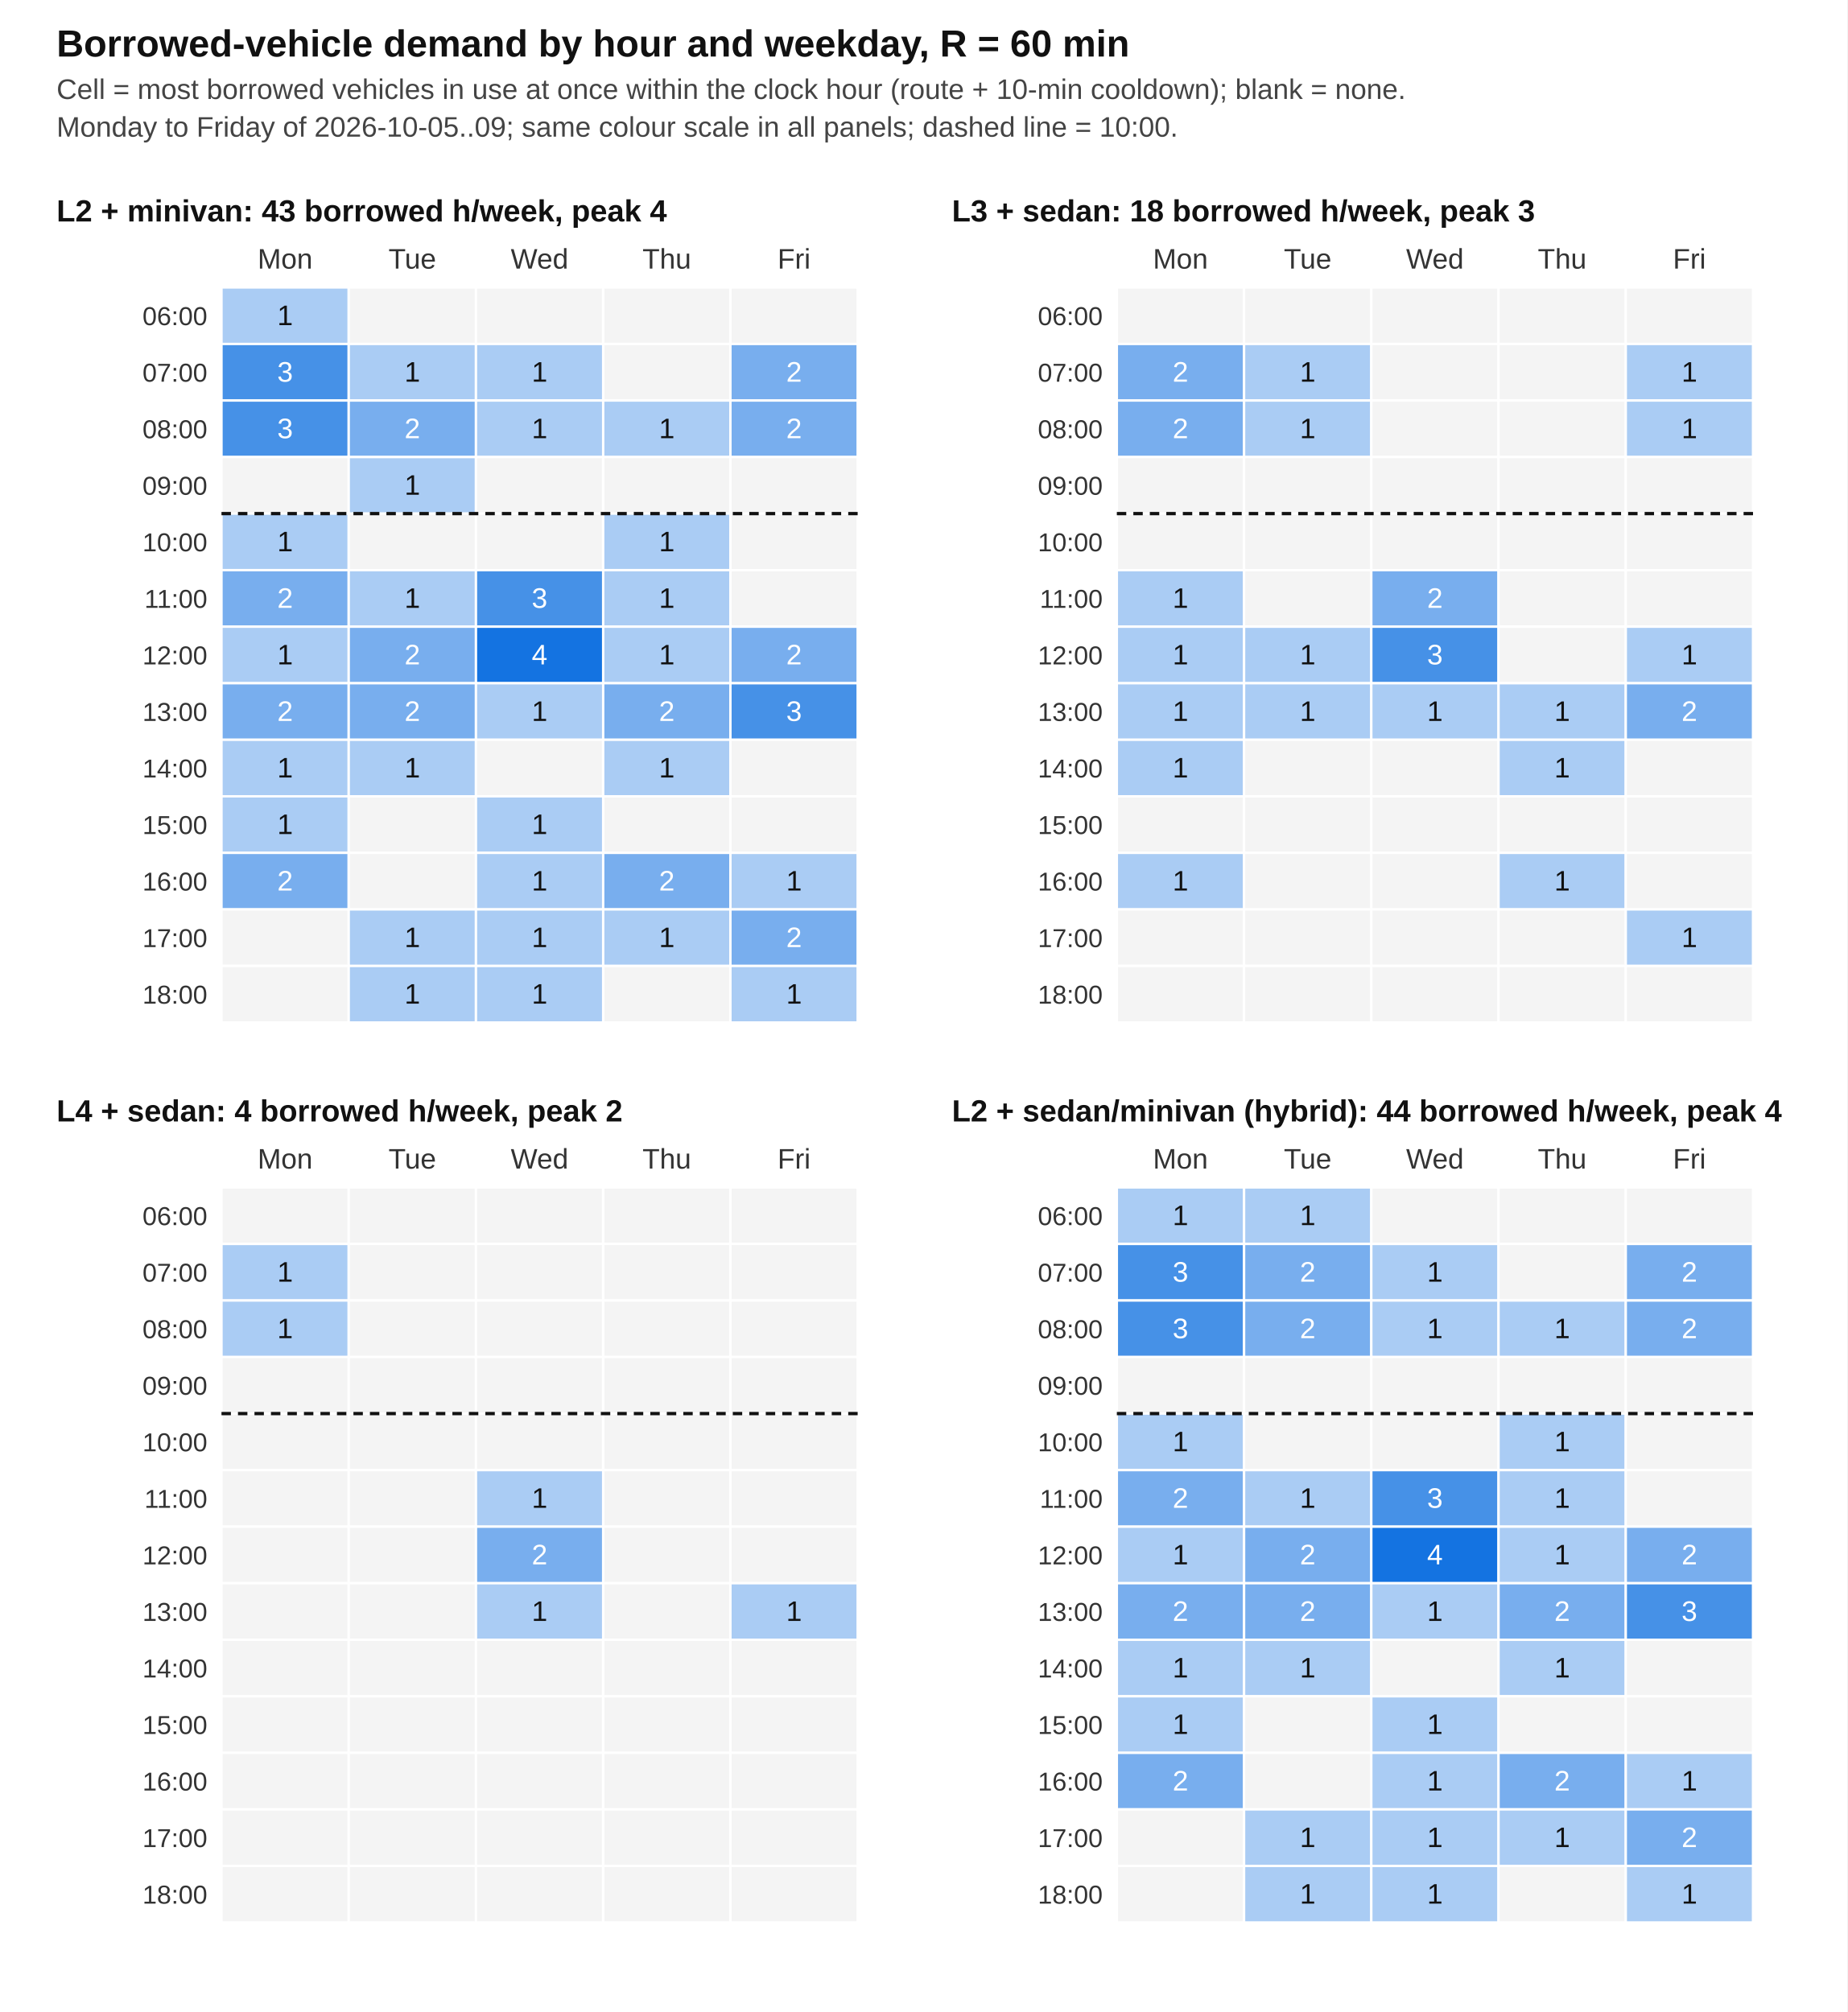
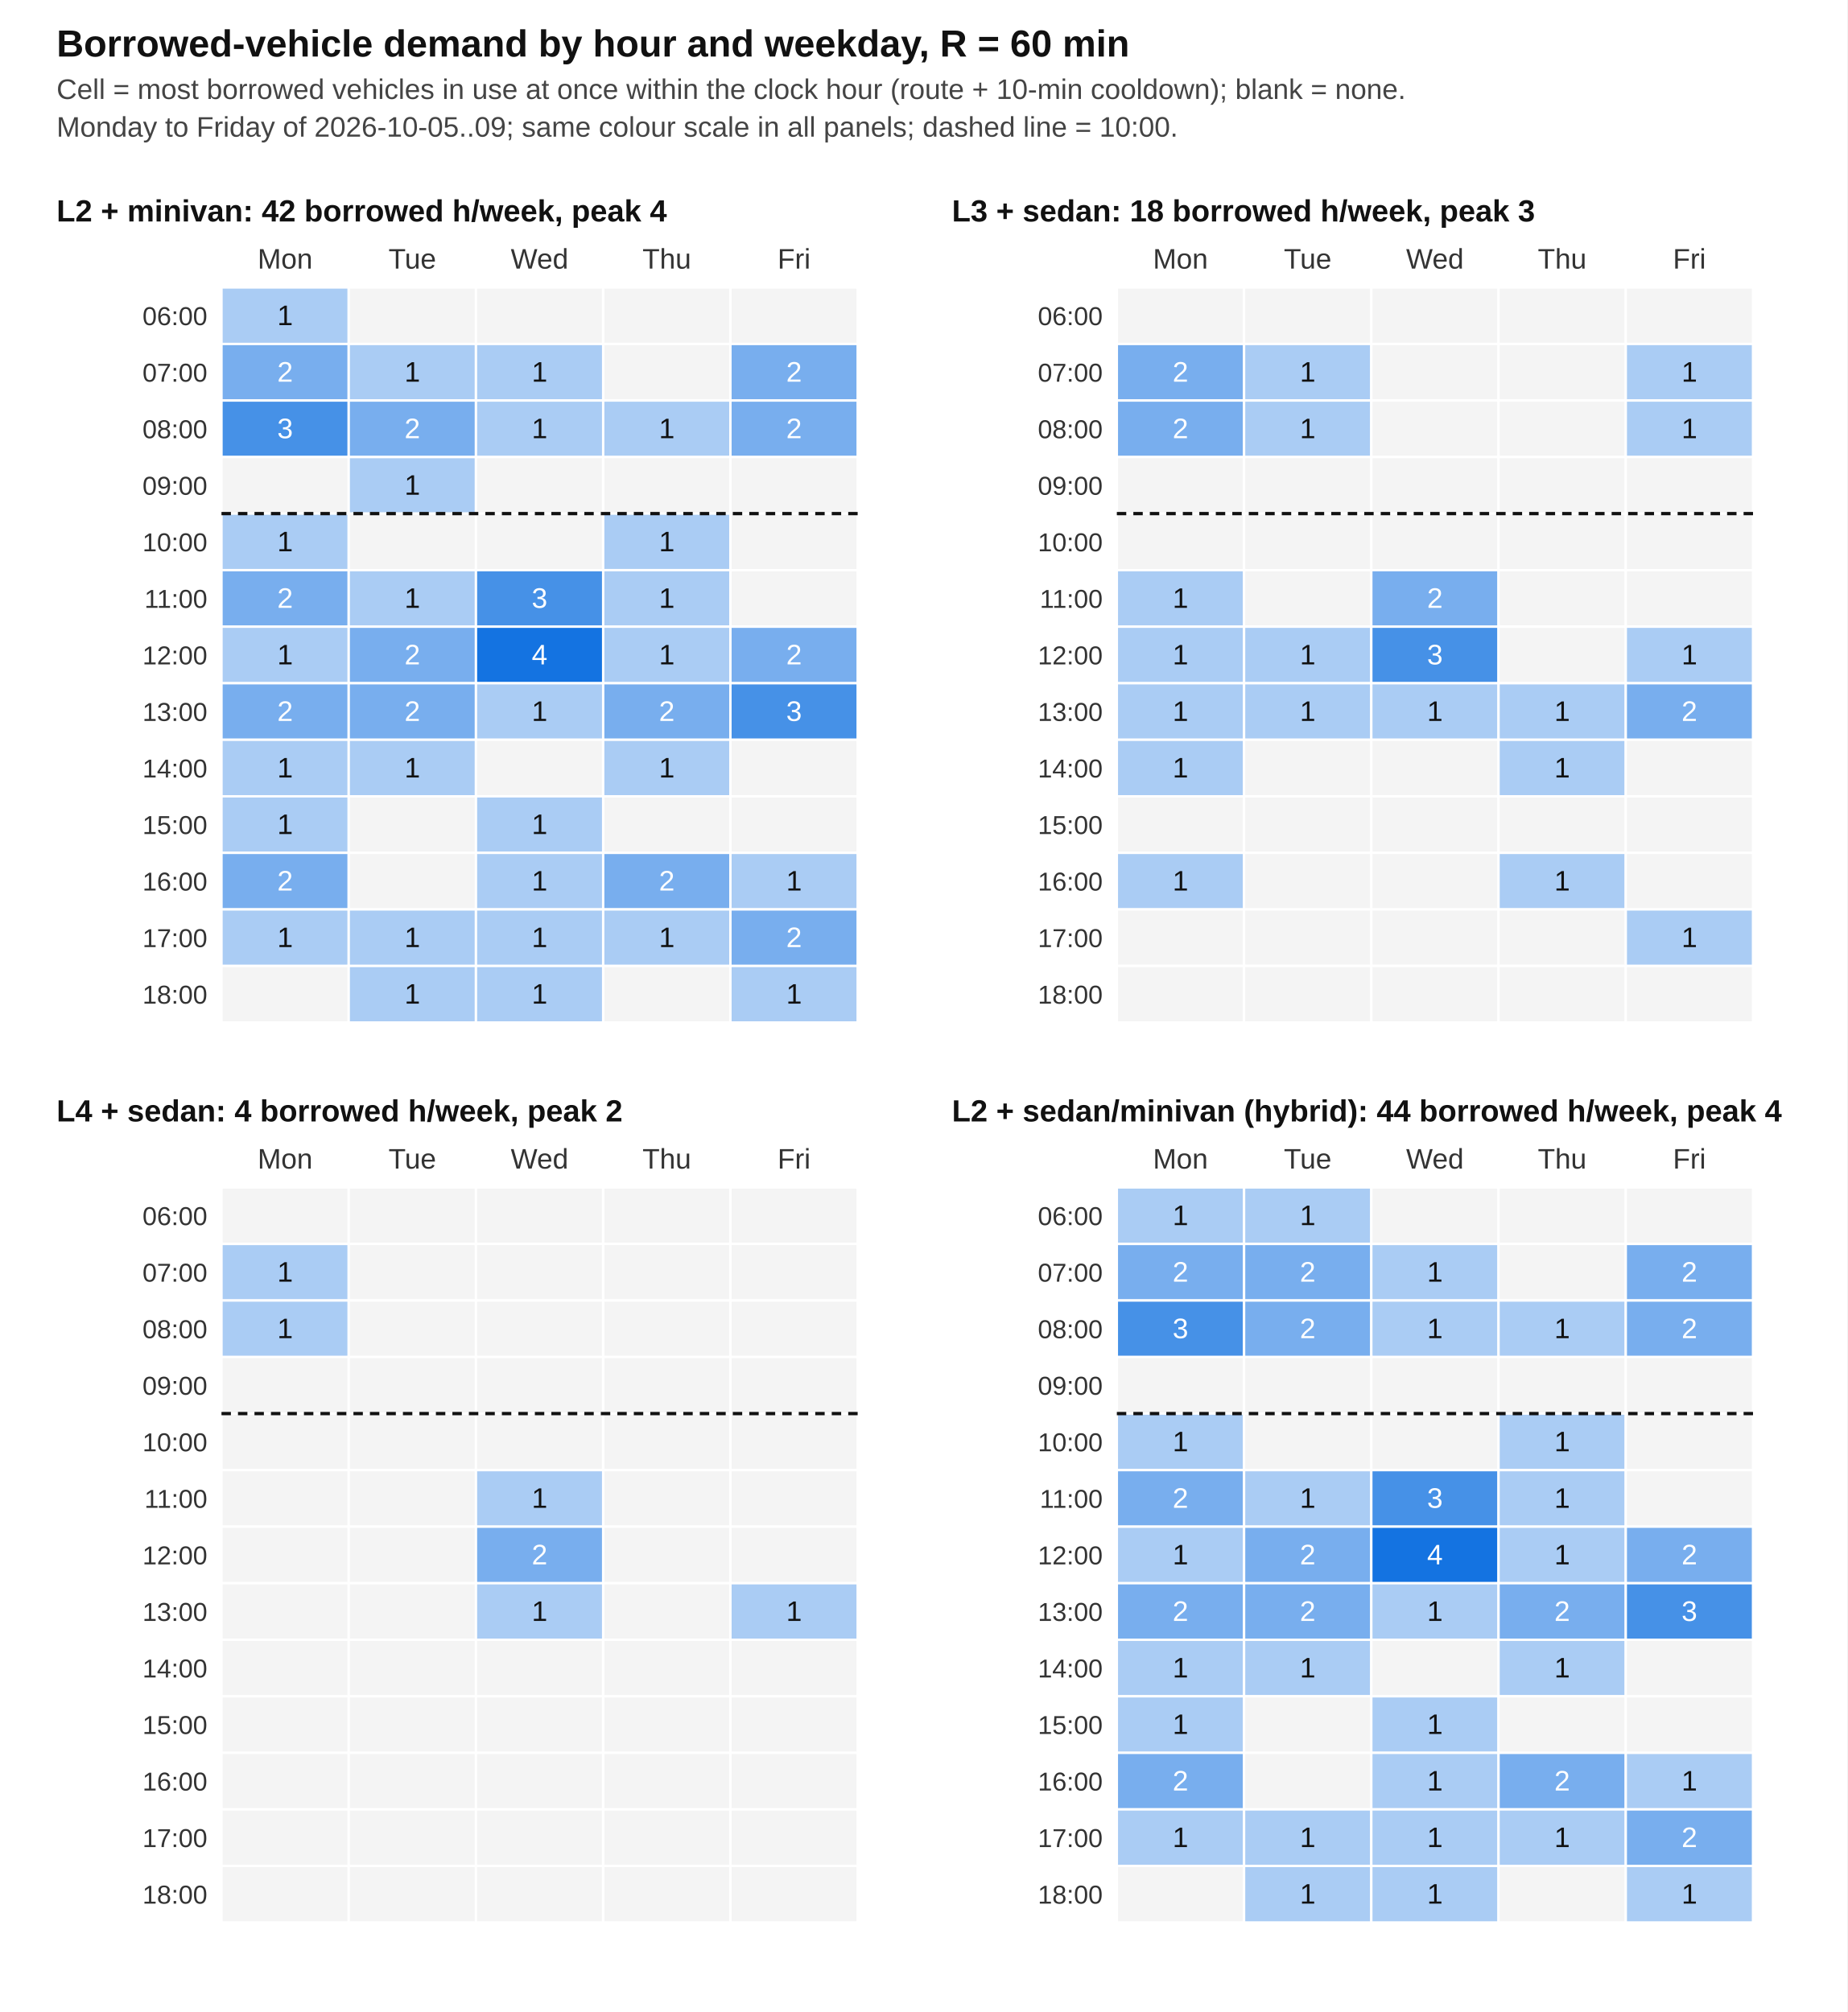
<svg xmlns="http://www.w3.org/2000/svg" viewBox="0 0 784 854" width="784" height="854" font-family="Arial, Helvetica, sans-serif">
  <rect width="100%" height="100%" fill="#ffffff" />
  <text x="24" y="24" font-size="16" font-weight="bold" fill="#111">Borrowed-vehicle demand by hour and weekday, R = 60 min</text>
  <text x="24" y="42" font-size="12" fill="#444">Cell = most borrowed vehicles in use at once within the clock hour (route + 10-min cooldown); blank = none.</text>
  <text x="24" y="58" font-size="12" fill="#444">Monday to Friday of 2026-10-05..09; same colour scale in all panels; dashed line = 10:00.</text>
-   <text x="24" y="94" font-size="13" font-weight="bold" fill="#111">L2 + minivan: 43 borrowed h/week, peak 4</text>
+   <text x="24" y="94" font-size="13" font-weight="bold" fill="#111">L2 + minivan: 42 borrowed h/week, peak 4</text>
  <text x="121" y="114" font-size="12" text-anchor="middle" fill="#333">Mon</text>
  <text x="175" y="114" font-size="12" text-anchor="middle" fill="#333">Tue</text>
  <text x="229" y="114" font-size="12" text-anchor="middle" fill="#333">Wed</text>
  <text x="283" y="114" font-size="12" text-anchor="middle" fill="#333">Thu</text>
  <text x="337" y="114" font-size="12" text-anchor="middle" fill="#333">Fri</text>
  <text x="88" y="138" font-size="11" text-anchor="end" fill="#333">06:00</text>
  <rect x="94" y="122" width="54" height="24" fill="rgb(170,204,244)" stroke="#fff" />
  <text x="121" y="138" font-size="12" text-anchor="middle" fill="#111">1</text>
  <rect x="148" y="122" width="54" height="24" fill="#f4f4f4" stroke="#fff" />
  <rect x="202" y="122" width="54" height="24" fill="#f4f4f4" stroke="#fff" />
  <rect x="256" y="122" width="54" height="24" fill="#f4f4f4" stroke="#fff" />
  <rect x="310" y="122" width="54" height="24" fill="#f4f4f4" stroke="#fff" />
  <text x="88" y="162" font-size="11" text-anchor="end" fill="#333">07:00</text>
-   <rect x="94" y="146" width="54" height="24" fill="rgb(70,145,231)" stroke="#fff" />
-   <text x="121" y="162" font-size="12" text-anchor="middle" fill="#fff">3</text>
+   <rect x="94" y="146" width="54" height="24" fill="rgb(120,174,238)" stroke="#fff" />
+   <text x="121" y="162" font-size="12" text-anchor="middle" fill="#fff">2</text>
  <rect x="148" y="146" width="54" height="24" fill="rgb(170,204,244)" stroke="#fff" />
  <text x="175" y="162" font-size="12" text-anchor="middle" fill="#111">1</text>
  <rect x="202" y="146" width="54" height="24" fill="rgb(170,204,244)" stroke="#fff" />
  <text x="229" y="162" font-size="12" text-anchor="middle" fill="#111">1</text>
  <rect x="256" y="146" width="54" height="24" fill="#f4f4f4" stroke="#fff" />
  <rect x="310" y="146" width="54" height="24" fill="rgb(120,174,238)" stroke="#fff" />
  <text x="337" y="162" font-size="12" text-anchor="middle" fill="#fff">2</text>
  <text x="88" y="186" font-size="11" text-anchor="end" fill="#333">08:00</text>
  <rect x="94" y="170" width="54" height="24" fill="rgb(70,145,231)" stroke="#fff" />
  <text x="121" y="186" font-size="12" text-anchor="middle" fill="#fff">3</text>
  <rect x="148" y="170" width="54" height="24" fill="rgb(120,174,238)" stroke="#fff" />
  <text x="175" y="186" font-size="12" text-anchor="middle" fill="#fff">2</text>
  <rect x="202" y="170" width="54" height="24" fill="rgb(170,204,244)" stroke="#fff" />
  <text x="229" y="186" font-size="12" text-anchor="middle" fill="#111">1</text>
  <rect x="256" y="170" width="54" height="24" fill="rgb(170,204,244)" stroke="#fff" />
  <text x="283" y="186" font-size="12" text-anchor="middle" fill="#111">1</text>
  <rect x="310" y="170" width="54" height="24" fill="rgb(120,174,238)" stroke="#fff" />
  <text x="337" y="186" font-size="12" text-anchor="middle" fill="#fff">2</text>
  <text x="88" y="210" font-size="11" text-anchor="end" fill="#333">09:00</text>
  <rect x="94" y="194" width="54" height="24" fill="#f4f4f4" stroke="#fff" />
  <rect x="148" y="194" width="54" height="24" fill="rgb(170,204,244)" stroke="#fff" />
  <text x="175" y="210" font-size="12" text-anchor="middle" fill="#111">1</text>
  <rect x="202" y="194" width="54" height="24" fill="#f4f4f4" stroke="#fff" />
  <rect x="256" y="194" width="54" height="24" fill="#f4f4f4" stroke="#fff" />
  <rect x="310" y="194" width="54" height="24" fill="#f4f4f4" stroke="#fff" />
  <text x="88" y="234" font-size="11" text-anchor="end" fill="#333">10:00</text>
  <rect x="94" y="218" width="54" height="24" fill="rgb(170,204,244)" stroke="#fff" />
  <text x="121" y="234" font-size="12" text-anchor="middle" fill="#111">1</text>
  <rect x="148" y="218" width="54" height="24" fill="#f4f4f4" stroke="#fff" />
  <rect x="202" y="218" width="54" height="24" fill="#f4f4f4" stroke="#fff" />
  <rect x="256" y="218" width="54" height="24" fill="rgb(170,204,244)" stroke="#fff" />
  <text x="283" y="234" font-size="12" text-anchor="middle" fill="#111">1</text>
  <rect x="310" y="218" width="54" height="24" fill="#f4f4f4" stroke="#fff" />
  <text x="88" y="258" font-size="11" text-anchor="end" fill="#333">11:00</text>
  <rect x="94" y="242" width="54" height="24" fill="rgb(120,174,238)" stroke="#fff" />
  <text x="121" y="258" font-size="12" text-anchor="middle" fill="#fff">2</text>
  <rect x="148" y="242" width="54" height="24" fill="rgb(170,204,244)" stroke="#fff" />
  <text x="175" y="258" font-size="12" text-anchor="middle" fill="#111">1</text>
  <rect x="202" y="242" width="54" height="24" fill="rgb(70,145,231)" stroke="#fff" />
  <text x="229" y="258" font-size="12" text-anchor="middle" fill="#fff">3</text>
  <rect x="256" y="242" width="54" height="24" fill="rgb(170,204,244)" stroke="#fff" />
  <text x="283" y="258" font-size="12" text-anchor="middle" fill="#111">1</text>
  <rect x="310" y="242" width="54" height="24" fill="#f4f4f4" stroke="#fff" />
  <text x="88" y="282" font-size="11" text-anchor="end" fill="#333">12:00</text>
  <rect x="94" y="266" width="54" height="24" fill="rgb(170,204,244)" stroke="#fff" />
  <text x="121" y="282" font-size="12" text-anchor="middle" fill="#111">1</text>
  <rect x="148" y="266" width="54" height="24" fill="rgb(120,174,238)" stroke="#fff" />
  <text x="175" y="282" font-size="12" text-anchor="middle" fill="#fff">2</text>
  <rect x="202" y="266" width="54" height="24" fill="rgb(20,115,225)" stroke="#fff" />
  <text x="229" y="282" font-size="12" text-anchor="middle" fill="#fff">4</text>
  <rect x="256" y="266" width="54" height="24" fill="rgb(170,204,244)" stroke="#fff" />
  <text x="283" y="282" font-size="12" text-anchor="middle" fill="#111">1</text>
  <rect x="310" y="266" width="54" height="24" fill="rgb(120,174,238)" stroke="#fff" />
  <text x="337" y="282" font-size="12" text-anchor="middle" fill="#fff">2</text>
  <text x="88" y="306" font-size="11" text-anchor="end" fill="#333">13:00</text>
  <rect x="94" y="290" width="54" height="24" fill="rgb(120,174,238)" stroke="#fff" />
  <text x="121" y="306" font-size="12" text-anchor="middle" fill="#fff">2</text>
  <rect x="148" y="290" width="54" height="24" fill="rgb(120,174,238)" stroke="#fff" />
  <text x="175" y="306" font-size="12" text-anchor="middle" fill="#fff">2</text>
  <rect x="202" y="290" width="54" height="24" fill="rgb(170,204,244)" stroke="#fff" />
  <text x="229" y="306" font-size="12" text-anchor="middle" fill="#111">1</text>
  <rect x="256" y="290" width="54" height="24" fill="rgb(120,174,238)" stroke="#fff" />
  <text x="283" y="306" font-size="12" text-anchor="middle" fill="#fff">2</text>
  <rect x="310" y="290" width="54" height="24" fill="rgb(70,145,231)" stroke="#fff" />
  <text x="337" y="306" font-size="12" text-anchor="middle" fill="#fff">3</text>
  <text x="88" y="330" font-size="11" text-anchor="end" fill="#333">14:00</text>
  <rect x="94" y="314" width="54" height="24" fill="rgb(170,204,244)" stroke="#fff" />
  <text x="121" y="330" font-size="12" text-anchor="middle" fill="#111">1</text>
  <rect x="148" y="314" width="54" height="24" fill="rgb(170,204,244)" stroke="#fff" />
  <text x="175" y="330" font-size="12" text-anchor="middle" fill="#111">1</text>
  <rect x="202" y="314" width="54" height="24" fill="#f4f4f4" stroke="#fff" />
  <rect x="256" y="314" width="54" height="24" fill="rgb(170,204,244)" stroke="#fff" />
  <text x="283" y="330" font-size="12" text-anchor="middle" fill="#111">1</text>
  <rect x="310" y="314" width="54" height="24" fill="#f4f4f4" stroke="#fff" />
  <text x="88" y="354" font-size="11" text-anchor="end" fill="#333">15:00</text>
  <rect x="94" y="338" width="54" height="24" fill="rgb(170,204,244)" stroke="#fff" />
  <text x="121" y="354" font-size="12" text-anchor="middle" fill="#111">1</text>
  <rect x="148" y="338" width="54" height="24" fill="#f4f4f4" stroke="#fff" />
  <rect x="202" y="338" width="54" height="24" fill="rgb(170,204,244)" stroke="#fff" />
  <text x="229" y="354" font-size="12" text-anchor="middle" fill="#111">1</text>
  <rect x="256" y="338" width="54" height="24" fill="#f4f4f4" stroke="#fff" />
  <rect x="310" y="338" width="54" height="24" fill="#f4f4f4" stroke="#fff" />
  <text x="88" y="378" font-size="11" text-anchor="end" fill="#333">16:00</text>
  <rect x="94" y="362" width="54" height="24" fill="rgb(120,174,238)" stroke="#fff" />
  <text x="121" y="378" font-size="12" text-anchor="middle" fill="#fff">2</text>
  <rect x="148" y="362" width="54" height="24" fill="#f4f4f4" stroke="#fff" />
  <rect x="202" y="362" width="54" height="24" fill="rgb(170,204,244)" stroke="#fff" />
  <text x="229" y="378" font-size="12" text-anchor="middle" fill="#111">1</text>
  <rect x="256" y="362" width="54" height="24" fill="rgb(120,174,238)" stroke="#fff" />
  <text x="283" y="378" font-size="12" text-anchor="middle" fill="#fff">2</text>
  <rect x="310" y="362" width="54" height="24" fill="rgb(170,204,244)" stroke="#fff" />
  <text x="337" y="378" font-size="12" text-anchor="middle" fill="#111">1</text>
  <text x="88" y="402" font-size="11" text-anchor="end" fill="#333">17:00</text>
-   <rect x="94" y="386" width="54" height="24" fill="#f4f4f4" stroke="#fff" />
+   <rect x="94" y="386" width="54" height="24" fill="rgb(170,204,244)" stroke="#fff" />
+   <text x="121" y="402" font-size="12" text-anchor="middle" fill="#111">1</text>
  <rect x="148" y="386" width="54" height="24" fill="rgb(170,204,244)" stroke="#fff" />
  <text x="175" y="402" font-size="12" text-anchor="middle" fill="#111">1</text>
  <rect x="202" y="386" width="54" height="24" fill="rgb(170,204,244)" stroke="#fff" />
  <text x="229" y="402" font-size="12" text-anchor="middle" fill="#111">1</text>
  <rect x="256" y="386" width="54" height="24" fill="rgb(170,204,244)" stroke="#fff" />
  <text x="283" y="402" font-size="12" text-anchor="middle" fill="#111">1</text>
  <rect x="310" y="386" width="54" height="24" fill="rgb(120,174,238)" stroke="#fff" />
  <text x="337" y="402" font-size="12" text-anchor="middle" fill="#fff">2</text>
  <text x="88" y="426" font-size="11" text-anchor="end" fill="#333">18:00</text>
  <rect x="94" y="410" width="54" height="24" fill="#f4f4f4" stroke="#fff" />
  <rect x="148" y="410" width="54" height="24" fill="rgb(170,204,244)" stroke="#fff" />
  <text x="175" y="426" font-size="12" text-anchor="middle" fill="#111">1</text>
  <rect x="202" y="410" width="54" height="24" fill="rgb(170,204,244)" stroke="#fff" />
  <text x="229" y="426" font-size="12" text-anchor="middle" fill="#111">1</text>
  <rect x="256" y="410" width="54" height="24" fill="#f4f4f4" stroke="#fff" />
  <rect x="310" y="410" width="54" height="24" fill="rgb(170,204,244)" stroke="#fff" />
  <text x="337" y="426" font-size="12" text-anchor="middle" fill="#111">1</text>
  <line x1="94" y1="218" x2="364" y2="218" stroke="#111" stroke-dasharray="4 3" stroke-width="1.4" />
  <text x="404" y="94" font-size="13" font-weight="bold" fill="#111">L3 + sedan: 18 borrowed h/week, peak 3</text>
  <text x="501" y="114" font-size="12" text-anchor="middle" fill="#333">Mon</text>
  <text x="555" y="114" font-size="12" text-anchor="middle" fill="#333">Tue</text>
  <text x="609" y="114" font-size="12" text-anchor="middle" fill="#333">Wed</text>
  <text x="663" y="114" font-size="12" text-anchor="middle" fill="#333">Thu</text>
  <text x="717" y="114" font-size="12" text-anchor="middle" fill="#333">Fri</text>
  <text x="468" y="138" font-size="11" text-anchor="end" fill="#333">06:00</text>
  <rect x="474" y="122" width="54" height="24" fill="#f4f4f4" stroke="#fff" />
  <rect x="528" y="122" width="54" height="24" fill="#f4f4f4" stroke="#fff" />
  <rect x="582" y="122" width="54" height="24" fill="#f4f4f4" stroke="#fff" />
  <rect x="636" y="122" width="54" height="24" fill="#f4f4f4" stroke="#fff" />
  <rect x="690" y="122" width="54" height="24" fill="#f4f4f4" stroke="#fff" />
  <text x="468" y="162" font-size="11" text-anchor="end" fill="#333">07:00</text>
  <rect x="474" y="146" width="54" height="24" fill="rgb(120,174,238)" stroke="#fff" />
  <text x="501" y="162" font-size="12" text-anchor="middle" fill="#fff">2</text>
  <rect x="528" y="146" width="54" height="24" fill="rgb(170,204,244)" stroke="#fff" />
  <text x="555" y="162" font-size="12" text-anchor="middle" fill="#111">1</text>
  <rect x="582" y="146" width="54" height="24" fill="#f4f4f4" stroke="#fff" />
  <rect x="636" y="146" width="54" height="24" fill="#f4f4f4" stroke="#fff" />
  <rect x="690" y="146" width="54" height="24" fill="rgb(170,204,244)" stroke="#fff" />
  <text x="717" y="162" font-size="12" text-anchor="middle" fill="#111">1</text>
  <text x="468" y="186" font-size="11" text-anchor="end" fill="#333">08:00</text>
  <rect x="474" y="170" width="54" height="24" fill="rgb(120,174,238)" stroke="#fff" />
  <text x="501" y="186" font-size="12" text-anchor="middle" fill="#fff">2</text>
  <rect x="528" y="170" width="54" height="24" fill="rgb(170,204,244)" stroke="#fff" />
  <text x="555" y="186" font-size="12" text-anchor="middle" fill="#111">1</text>
  <rect x="582" y="170" width="54" height="24" fill="#f4f4f4" stroke="#fff" />
  <rect x="636" y="170" width="54" height="24" fill="#f4f4f4" stroke="#fff" />
  <rect x="690" y="170" width="54" height="24" fill="rgb(170,204,244)" stroke="#fff" />
  <text x="717" y="186" font-size="12" text-anchor="middle" fill="#111">1</text>
  <text x="468" y="210" font-size="11" text-anchor="end" fill="#333">09:00</text>
  <rect x="474" y="194" width="54" height="24" fill="#f4f4f4" stroke="#fff" />
  <rect x="528" y="194" width="54" height="24" fill="#f4f4f4" stroke="#fff" />
  <rect x="582" y="194" width="54" height="24" fill="#f4f4f4" stroke="#fff" />
  <rect x="636" y="194" width="54" height="24" fill="#f4f4f4" stroke="#fff" />
  <rect x="690" y="194" width="54" height="24" fill="#f4f4f4" stroke="#fff" />
  <text x="468" y="234" font-size="11" text-anchor="end" fill="#333">10:00</text>
  <rect x="474" y="218" width="54" height="24" fill="#f4f4f4" stroke="#fff" />
  <rect x="528" y="218" width="54" height="24" fill="#f4f4f4" stroke="#fff" />
  <rect x="582" y="218" width="54" height="24" fill="#f4f4f4" stroke="#fff" />
  <rect x="636" y="218" width="54" height="24" fill="#f4f4f4" stroke="#fff" />
  <rect x="690" y="218" width="54" height="24" fill="#f4f4f4" stroke="#fff" />
  <text x="468" y="258" font-size="11" text-anchor="end" fill="#333">11:00</text>
  <rect x="474" y="242" width="54" height="24" fill="rgb(170,204,244)" stroke="#fff" />
  <text x="501" y="258" font-size="12" text-anchor="middle" fill="#111">1</text>
  <rect x="528" y="242" width="54" height="24" fill="#f4f4f4" stroke="#fff" />
  <rect x="582" y="242" width="54" height="24" fill="rgb(120,174,238)" stroke="#fff" />
  <text x="609" y="258" font-size="12" text-anchor="middle" fill="#fff">2</text>
  <rect x="636" y="242" width="54" height="24" fill="#f4f4f4" stroke="#fff" />
  <rect x="690" y="242" width="54" height="24" fill="#f4f4f4" stroke="#fff" />
  <text x="468" y="282" font-size="11" text-anchor="end" fill="#333">12:00</text>
  <rect x="474" y="266" width="54" height="24" fill="rgb(170,204,244)" stroke="#fff" />
  <text x="501" y="282" font-size="12" text-anchor="middle" fill="#111">1</text>
  <rect x="528" y="266" width="54" height="24" fill="rgb(170,204,244)" stroke="#fff" />
  <text x="555" y="282" font-size="12" text-anchor="middle" fill="#111">1</text>
  <rect x="582" y="266" width="54" height="24" fill="rgb(70,145,231)" stroke="#fff" />
  <text x="609" y="282" font-size="12" text-anchor="middle" fill="#fff">3</text>
  <rect x="636" y="266" width="54" height="24" fill="#f4f4f4" stroke="#fff" />
  <rect x="690" y="266" width="54" height="24" fill="rgb(170,204,244)" stroke="#fff" />
  <text x="717" y="282" font-size="12" text-anchor="middle" fill="#111">1</text>
  <text x="468" y="306" font-size="11" text-anchor="end" fill="#333">13:00</text>
  <rect x="474" y="290" width="54" height="24" fill="rgb(170,204,244)" stroke="#fff" />
  <text x="501" y="306" font-size="12" text-anchor="middle" fill="#111">1</text>
  <rect x="528" y="290" width="54" height="24" fill="rgb(170,204,244)" stroke="#fff" />
  <text x="555" y="306" font-size="12" text-anchor="middle" fill="#111">1</text>
  <rect x="582" y="290" width="54" height="24" fill="rgb(170,204,244)" stroke="#fff" />
  <text x="609" y="306" font-size="12" text-anchor="middle" fill="#111">1</text>
  <rect x="636" y="290" width="54" height="24" fill="rgb(170,204,244)" stroke="#fff" />
  <text x="663" y="306" font-size="12" text-anchor="middle" fill="#111">1</text>
  <rect x="690" y="290" width="54" height="24" fill="rgb(120,174,238)" stroke="#fff" />
  <text x="717" y="306" font-size="12" text-anchor="middle" fill="#fff">2</text>
  <text x="468" y="330" font-size="11" text-anchor="end" fill="#333">14:00</text>
  <rect x="474" y="314" width="54" height="24" fill="rgb(170,204,244)" stroke="#fff" />
  <text x="501" y="330" font-size="12" text-anchor="middle" fill="#111">1</text>
  <rect x="528" y="314" width="54" height="24" fill="#f4f4f4" stroke="#fff" />
  <rect x="582" y="314" width="54" height="24" fill="#f4f4f4" stroke="#fff" />
  <rect x="636" y="314" width="54" height="24" fill="rgb(170,204,244)" stroke="#fff" />
  <text x="663" y="330" font-size="12" text-anchor="middle" fill="#111">1</text>
  <rect x="690" y="314" width="54" height="24" fill="#f4f4f4" stroke="#fff" />
  <text x="468" y="354" font-size="11" text-anchor="end" fill="#333">15:00</text>
  <rect x="474" y="338" width="54" height="24" fill="#f4f4f4" stroke="#fff" />
  <rect x="528" y="338" width="54" height="24" fill="#f4f4f4" stroke="#fff" />
  <rect x="582" y="338" width="54" height="24" fill="#f4f4f4" stroke="#fff" />
  <rect x="636" y="338" width="54" height="24" fill="#f4f4f4" stroke="#fff" />
  <rect x="690" y="338" width="54" height="24" fill="#f4f4f4" stroke="#fff" />
  <text x="468" y="378" font-size="11" text-anchor="end" fill="#333">16:00</text>
  <rect x="474" y="362" width="54" height="24" fill="rgb(170,204,244)" stroke="#fff" />
  <text x="501" y="378" font-size="12" text-anchor="middle" fill="#111">1</text>
  <rect x="528" y="362" width="54" height="24" fill="#f4f4f4" stroke="#fff" />
  <rect x="582" y="362" width="54" height="24" fill="#f4f4f4" stroke="#fff" />
  <rect x="636" y="362" width="54" height="24" fill="rgb(170,204,244)" stroke="#fff" />
  <text x="663" y="378" font-size="12" text-anchor="middle" fill="#111">1</text>
  <rect x="690" y="362" width="54" height="24" fill="#f4f4f4" stroke="#fff" />
  <text x="468" y="402" font-size="11" text-anchor="end" fill="#333">17:00</text>
  <rect x="474" y="386" width="54" height="24" fill="#f4f4f4" stroke="#fff" />
  <rect x="528" y="386" width="54" height="24" fill="#f4f4f4" stroke="#fff" />
  <rect x="582" y="386" width="54" height="24" fill="#f4f4f4" stroke="#fff" />
  <rect x="636" y="386" width="54" height="24" fill="#f4f4f4" stroke="#fff" />
  <rect x="690" y="386" width="54" height="24" fill="rgb(170,204,244)" stroke="#fff" />
  <text x="717" y="402" font-size="12" text-anchor="middle" fill="#111">1</text>
  <text x="468" y="426" font-size="11" text-anchor="end" fill="#333">18:00</text>
  <rect x="474" y="410" width="54" height="24" fill="#f4f4f4" stroke="#fff" />
  <rect x="528" y="410" width="54" height="24" fill="#f4f4f4" stroke="#fff" />
  <rect x="582" y="410" width="54" height="24" fill="#f4f4f4" stroke="#fff" />
  <rect x="636" y="410" width="54" height="24" fill="#f4f4f4" stroke="#fff" />
  <rect x="690" y="410" width="54" height="24" fill="#f4f4f4" stroke="#fff" />
  <line x1="474" y1="218" x2="744" y2="218" stroke="#111" stroke-dasharray="4 3" stroke-width="1.4" />
  <text x="24" y="476" font-size="13" font-weight="bold" fill="#111">L4 + sedan: 4 borrowed h/week, peak 2</text>
  <text x="121" y="496" font-size="12" text-anchor="middle" fill="#333">Mon</text>
  <text x="175" y="496" font-size="12" text-anchor="middle" fill="#333">Tue</text>
  <text x="229" y="496" font-size="12" text-anchor="middle" fill="#333">Wed</text>
  <text x="283" y="496" font-size="12" text-anchor="middle" fill="#333">Thu</text>
  <text x="337" y="496" font-size="12" text-anchor="middle" fill="#333">Fri</text>
  <text x="88" y="520" font-size="11" text-anchor="end" fill="#333">06:00</text>
  <rect x="94" y="504" width="54" height="24" fill="#f4f4f4" stroke="#fff" />
  <rect x="148" y="504" width="54" height="24" fill="#f4f4f4" stroke="#fff" />
  <rect x="202" y="504" width="54" height="24" fill="#f4f4f4" stroke="#fff" />
  <rect x="256" y="504" width="54" height="24" fill="#f4f4f4" stroke="#fff" />
  <rect x="310" y="504" width="54" height="24" fill="#f4f4f4" stroke="#fff" />
  <text x="88" y="544" font-size="11" text-anchor="end" fill="#333">07:00</text>
  <rect x="94" y="528" width="54" height="24" fill="rgb(170,204,244)" stroke="#fff" />
  <text x="121" y="544" font-size="12" text-anchor="middle" fill="#111">1</text>
  <rect x="148" y="528" width="54" height="24" fill="#f4f4f4" stroke="#fff" />
  <rect x="202" y="528" width="54" height="24" fill="#f4f4f4" stroke="#fff" />
  <rect x="256" y="528" width="54" height="24" fill="#f4f4f4" stroke="#fff" />
  <rect x="310" y="528" width="54" height="24" fill="#f4f4f4" stroke="#fff" />
  <text x="88" y="568" font-size="11" text-anchor="end" fill="#333">08:00</text>
  <rect x="94" y="552" width="54" height="24" fill="rgb(170,204,244)" stroke="#fff" />
  <text x="121" y="568" font-size="12" text-anchor="middle" fill="#111">1</text>
  <rect x="148" y="552" width="54" height="24" fill="#f4f4f4" stroke="#fff" />
  <rect x="202" y="552" width="54" height="24" fill="#f4f4f4" stroke="#fff" />
  <rect x="256" y="552" width="54" height="24" fill="#f4f4f4" stroke="#fff" />
  <rect x="310" y="552" width="54" height="24" fill="#f4f4f4" stroke="#fff" />
  <text x="88" y="592" font-size="11" text-anchor="end" fill="#333">09:00</text>
  <rect x="94" y="576" width="54" height="24" fill="#f4f4f4" stroke="#fff" />
  <rect x="148" y="576" width="54" height="24" fill="#f4f4f4" stroke="#fff" />
  <rect x="202" y="576" width="54" height="24" fill="#f4f4f4" stroke="#fff" />
  <rect x="256" y="576" width="54" height="24" fill="#f4f4f4" stroke="#fff" />
  <rect x="310" y="576" width="54" height="24" fill="#f4f4f4" stroke="#fff" />
  <text x="88" y="616" font-size="11" text-anchor="end" fill="#333">10:00</text>
  <rect x="94" y="600" width="54" height="24" fill="#f4f4f4" stroke="#fff" />
  <rect x="148" y="600" width="54" height="24" fill="#f4f4f4" stroke="#fff" />
  <rect x="202" y="600" width="54" height="24" fill="#f4f4f4" stroke="#fff" />
  <rect x="256" y="600" width="54" height="24" fill="#f4f4f4" stroke="#fff" />
  <rect x="310" y="600" width="54" height="24" fill="#f4f4f4" stroke="#fff" />
  <text x="88" y="640" font-size="11" text-anchor="end" fill="#333">11:00</text>
  <rect x="94" y="624" width="54" height="24" fill="#f4f4f4" stroke="#fff" />
  <rect x="148" y="624" width="54" height="24" fill="#f4f4f4" stroke="#fff" />
  <rect x="202" y="624" width="54" height="24" fill="rgb(170,204,244)" stroke="#fff" />
  <text x="229" y="640" font-size="12" text-anchor="middle" fill="#111">1</text>
  <rect x="256" y="624" width="54" height="24" fill="#f4f4f4" stroke="#fff" />
  <rect x="310" y="624" width="54" height="24" fill="#f4f4f4" stroke="#fff" />
  <text x="88" y="664" font-size="11" text-anchor="end" fill="#333">12:00</text>
  <rect x="94" y="648" width="54" height="24" fill="#f4f4f4" stroke="#fff" />
  <rect x="148" y="648" width="54" height="24" fill="#f4f4f4" stroke="#fff" />
  <rect x="202" y="648" width="54" height="24" fill="rgb(120,174,238)" stroke="#fff" />
  <text x="229" y="664" font-size="12" text-anchor="middle" fill="#fff">2</text>
  <rect x="256" y="648" width="54" height="24" fill="#f4f4f4" stroke="#fff" />
  <rect x="310" y="648" width="54" height="24" fill="#f4f4f4" stroke="#fff" />
  <text x="88" y="688" font-size="11" text-anchor="end" fill="#333">13:00</text>
  <rect x="94" y="672" width="54" height="24" fill="#f4f4f4" stroke="#fff" />
  <rect x="148" y="672" width="54" height="24" fill="#f4f4f4" stroke="#fff" />
  <rect x="202" y="672" width="54" height="24" fill="rgb(170,204,244)" stroke="#fff" />
  <text x="229" y="688" font-size="12" text-anchor="middle" fill="#111">1</text>
  <rect x="256" y="672" width="54" height="24" fill="#f4f4f4" stroke="#fff" />
  <rect x="310" y="672" width="54" height="24" fill="rgb(170,204,244)" stroke="#fff" />
  <text x="337" y="688" font-size="12" text-anchor="middle" fill="#111">1</text>
  <text x="88" y="712" font-size="11" text-anchor="end" fill="#333">14:00</text>
  <rect x="94" y="696" width="54" height="24" fill="#f4f4f4" stroke="#fff" />
  <rect x="148" y="696" width="54" height="24" fill="#f4f4f4" stroke="#fff" />
  <rect x="202" y="696" width="54" height="24" fill="#f4f4f4" stroke="#fff" />
  <rect x="256" y="696" width="54" height="24" fill="#f4f4f4" stroke="#fff" />
  <rect x="310" y="696" width="54" height="24" fill="#f4f4f4" stroke="#fff" />
  <text x="88" y="736" font-size="11" text-anchor="end" fill="#333">15:00</text>
  <rect x="94" y="720" width="54" height="24" fill="#f4f4f4" stroke="#fff" />
  <rect x="148" y="720" width="54" height="24" fill="#f4f4f4" stroke="#fff" />
  <rect x="202" y="720" width="54" height="24" fill="#f4f4f4" stroke="#fff" />
  <rect x="256" y="720" width="54" height="24" fill="#f4f4f4" stroke="#fff" />
  <rect x="310" y="720" width="54" height="24" fill="#f4f4f4" stroke="#fff" />
  <text x="88" y="760" font-size="11" text-anchor="end" fill="#333">16:00</text>
  <rect x="94" y="744" width="54" height="24" fill="#f4f4f4" stroke="#fff" />
  <rect x="148" y="744" width="54" height="24" fill="#f4f4f4" stroke="#fff" />
  <rect x="202" y="744" width="54" height="24" fill="#f4f4f4" stroke="#fff" />
  <rect x="256" y="744" width="54" height="24" fill="#f4f4f4" stroke="#fff" />
  <rect x="310" y="744" width="54" height="24" fill="#f4f4f4" stroke="#fff" />
  <text x="88" y="784" font-size="11" text-anchor="end" fill="#333">17:00</text>
  <rect x="94" y="768" width="54" height="24" fill="#f4f4f4" stroke="#fff" />
  <rect x="148" y="768" width="54" height="24" fill="#f4f4f4" stroke="#fff" />
  <rect x="202" y="768" width="54" height="24" fill="#f4f4f4" stroke="#fff" />
  <rect x="256" y="768" width="54" height="24" fill="#f4f4f4" stroke="#fff" />
  <rect x="310" y="768" width="54" height="24" fill="#f4f4f4" stroke="#fff" />
  <text x="88" y="808" font-size="11" text-anchor="end" fill="#333">18:00</text>
  <rect x="94" y="792" width="54" height="24" fill="#f4f4f4" stroke="#fff" />
  <rect x="148" y="792" width="54" height="24" fill="#f4f4f4" stroke="#fff" />
  <rect x="202" y="792" width="54" height="24" fill="#f4f4f4" stroke="#fff" />
  <rect x="256" y="792" width="54" height="24" fill="#f4f4f4" stroke="#fff" />
  <rect x="310" y="792" width="54" height="24" fill="#f4f4f4" stroke="#fff" />
  <line x1="94" y1="600" x2="364" y2="600" stroke="#111" stroke-dasharray="4 3" stroke-width="1.4" />
  <text x="404" y="476" font-size="13" font-weight="bold" fill="#111">L2 + sedan/minivan (hybrid): 44 borrowed h/week, peak 4</text>
  <text x="501" y="496" font-size="12" text-anchor="middle" fill="#333">Mon</text>
  <text x="555" y="496" font-size="12" text-anchor="middle" fill="#333">Tue</text>
  <text x="609" y="496" font-size="12" text-anchor="middle" fill="#333">Wed</text>
  <text x="663" y="496" font-size="12" text-anchor="middle" fill="#333">Thu</text>
  <text x="717" y="496" font-size="12" text-anchor="middle" fill="#333">Fri</text>
  <text x="468" y="520" font-size="11" text-anchor="end" fill="#333">06:00</text>
  <rect x="474" y="504" width="54" height="24" fill="rgb(170,204,244)" stroke="#fff" />
  <text x="501" y="520" font-size="12" text-anchor="middle" fill="#111">1</text>
  <rect x="528" y="504" width="54" height="24" fill="rgb(170,204,244)" stroke="#fff" />
  <text x="555" y="520" font-size="12" text-anchor="middle" fill="#111">1</text>
  <rect x="582" y="504" width="54" height="24" fill="#f4f4f4" stroke="#fff" />
  <rect x="636" y="504" width="54" height="24" fill="#f4f4f4" stroke="#fff" />
  <rect x="690" y="504" width="54" height="24" fill="#f4f4f4" stroke="#fff" />
  <text x="468" y="544" font-size="11" text-anchor="end" fill="#333">07:00</text>
-   <rect x="474" y="528" width="54" height="24" fill="rgb(70,145,231)" stroke="#fff" />
-   <text x="501" y="544" font-size="12" text-anchor="middle" fill="#fff">3</text>
+   <rect x="474" y="528" width="54" height="24" fill="rgb(120,174,238)" stroke="#fff" />
+   <text x="501" y="544" font-size="12" text-anchor="middle" fill="#fff">2</text>
  <rect x="528" y="528" width="54" height="24" fill="rgb(120,174,238)" stroke="#fff" />
  <text x="555" y="544" font-size="12" text-anchor="middle" fill="#fff">2</text>
  <rect x="582" y="528" width="54" height="24" fill="rgb(170,204,244)" stroke="#fff" />
  <text x="609" y="544" font-size="12" text-anchor="middle" fill="#111">1</text>
  <rect x="636" y="528" width="54" height="24" fill="#f4f4f4" stroke="#fff" />
  <rect x="690" y="528" width="54" height="24" fill="rgb(120,174,238)" stroke="#fff" />
  <text x="717" y="544" font-size="12" text-anchor="middle" fill="#fff">2</text>
  <text x="468" y="568" font-size="11" text-anchor="end" fill="#333">08:00</text>
  <rect x="474" y="552" width="54" height="24" fill="rgb(70,145,231)" stroke="#fff" />
  <text x="501" y="568" font-size="12" text-anchor="middle" fill="#fff">3</text>
  <rect x="528" y="552" width="54" height="24" fill="rgb(120,174,238)" stroke="#fff" />
  <text x="555" y="568" font-size="12" text-anchor="middle" fill="#fff">2</text>
  <rect x="582" y="552" width="54" height="24" fill="rgb(170,204,244)" stroke="#fff" />
  <text x="609" y="568" font-size="12" text-anchor="middle" fill="#111">1</text>
  <rect x="636" y="552" width="54" height="24" fill="rgb(170,204,244)" stroke="#fff" />
  <text x="663" y="568" font-size="12" text-anchor="middle" fill="#111">1</text>
  <rect x="690" y="552" width="54" height="24" fill="rgb(120,174,238)" stroke="#fff" />
  <text x="717" y="568" font-size="12" text-anchor="middle" fill="#fff">2</text>
  <text x="468" y="592" font-size="11" text-anchor="end" fill="#333">09:00</text>
  <rect x="474" y="576" width="54" height="24" fill="#f4f4f4" stroke="#fff" />
  <rect x="528" y="576" width="54" height="24" fill="#f4f4f4" stroke="#fff" />
  <rect x="582" y="576" width="54" height="24" fill="#f4f4f4" stroke="#fff" />
  <rect x="636" y="576" width="54" height="24" fill="#f4f4f4" stroke="#fff" />
  <rect x="690" y="576" width="54" height="24" fill="#f4f4f4" stroke="#fff" />
  <text x="468" y="616" font-size="11" text-anchor="end" fill="#333">10:00</text>
  <rect x="474" y="600" width="54" height="24" fill="rgb(170,204,244)" stroke="#fff" />
  <text x="501" y="616" font-size="12" text-anchor="middle" fill="#111">1</text>
  <rect x="528" y="600" width="54" height="24" fill="#f4f4f4" stroke="#fff" />
  <rect x="582" y="600" width="54" height="24" fill="#f4f4f4" stroke="#fff" />
  <rect x="636" y="600" width="54" height="24" fill="rgb(170,204,244)" stroke="#fff" />
  <text x="663" y="616" font-size="12" text-anchor="middle" fill="#111">1</text>
  <rect x="690" y="600" width="54" height="24" fill="#f4f4f4" stroke="#fff" />
  <text x="468" y="640" font-size="11" text-anchor="end" fill="#333">11:00</text>
  <rect x="474" y="624" width="54" height="24" fill="rgb(120,174,238)" stroke="#fff" />
  <text x="501" y="640" font-size="12" text-anchor="middle" fill="#fff">2</text>
  <rect x="528" y="624" width="54" height="24" fill="rgb(170,204,244)" stroke="#fff" />
  <text x="555" y="640" font-size="12" text-anchor="middle" fill="#111">1</text>
  <rect x="582" y="624" width="54" height="24" fill="rgb(70,145,231)" stroke="#fff" />
  <text x="609" y="640" font-size="12" text-anchor="middle" fill="#fff">3</text>
  <rect x="636" y="624" width="54" height="24" fill="rgb(170,204,244)" stroke="#fff" />
  <text x="663" y="640" font-size="12" text-anchor="middle" fill="#111">1</text>
  <rect x="690" y="624" width="54" height="24" fill="#f4f4f4" stroke="#fff" />
  <text x="468" y="664" font-size="11" text-anchor="end" fill="#333">12:00</text>
  <rect x="474" y="648" width="54" height="24" fill="rgb(170,204,244)" stroke="#fff" />
  <text x="501" y="664" font-size="12" text-anchor="middle" fill="#111">1</text>
  <rect x="528" y="648" width="54" height="24" fill="rgb(120,174,238)" stroke="#fff" />
  <text x="555" y="664" font-size="12" text-anchor="middle" fill="#fff">2</text>
  <rect x="582" y="648" width="54" height="24" fill="rgb(20,115,225)" stroke="#fff" />
  <text x="609" y="664" font-size="12" text-anchor="middle" fill="#fff">4</text>
  <rect x="636" y="648" width="54" height="24" fill="rgb(170,204,244)" stroke="#fff" />
  <text x="663" y="664" font-size="12" text-anchor="middle" fill="#111">1</text>
  <rect x="690" y="648" width="54" height="24" fill="rgb(120,174,238)" stroke="#fff" />
  <text x="717" y="664" font-size="12" text-anchor="middle" fill="#fff">2</text>
  <text x="468" y="688" font-size="11" text-anchor="end" fill="#333">13:00</text>
  <rect x="474" y="672" width="54" height="24" fill="rgb(120,174,238)" stroke="#fff" />
  <text x="501" y="688" font-size="12" text-anchor="middle" fill="#fff">2</text>
  <rect x="528" y="672" width="54" height="24" fill="rgb(120,174,238)" stroke="#fff" />
  <text x="555" y="688" font-size="12" text-anchor="middle" fill="#fff">2</text>
  <rect x="582" y="672" width="54" height="24" fill="rgb(170,204,244)" stroke="#fff" />
  <text x="609" y="688" font-size="12" text-anchor="middle" fill="#111">1</text>
  <rect x="636" y="672" width="54" height="24" fill="rgb(120,174,238)" stroke="#fff" />
  <text x="663" y="688" font-size="12" text-anchor="middle" fill="#fff">2</text>
  <rect x="690" y="672" width="54" height="24" fill="rgb(70,145,231)" stroke="#fff" />
  <text x="717" y="688" font-size="12" text-anchor="middle" fill="#fff">3</text>
  <text x="468" y="712" font-size="11" text-anchor="end" fill="#333">14:00</text>
  <rect x="474" y="696" width="54" height="24" fill="rgb(170,204,244)" stroke="#fff" />
  <text x="501" y="712" font-size="12" text-anchor="middle" fill="#111">1</text>
  <rect x="528" y="696" width="54" height="24" fill="rgb(170,204,244)" stroke="#fff" />
  <text x="555" y="712" font-size="12" text-anchor="middle" fill="#111">1</text>
  <rect x="582" y="696" width="54" height="24" fill="#f4f4f4" stroke="#fff" />
  <rect x="636" y="696" width="54" height="24" fill="rgb(170,204,244)" stroke="#fff" />
  <text x="663" y="712" font-size="12" text-anchor="middle" fill="#111">1</text>
  <rect x="690" y="696" width="54" height="24" fill="#f4f4f4" stroke="#fff" />
  <text x="468" y="736" font-size="11" text-anchor="end" fill="#333">15:00</text>
  <rect x="474" y="720" width="54" height="24" fill="rgb(170,204,244)" stroke="#fff" />
  <text x="501" y="736" font-size="12" text-anchor="middle" fill="#111">1</text>
  <rect x="528" y="720" width="54" height="24" fill="#f4f4f4" stroke="#fff" />
  <rect x="582" y="720" width="54" height="24" fill="rgb(170,204,244)" stroke="#fff" />
  <text x="609" y="736" font-size="12" text-anchor="middle" fill="#111">1</text>
  <rect x="636" y="720" width="54" height="24" fill="#f4f4f4" stroke="#fff" />
  <rect x="690" y="720" width="54" height="24" fill="#f4f4f4" stroke="#fff" />
  <text x="468" y="760" font-size="11" text-anchor="end" fill="#333">16:00</text>
  <rect x="474" y="744" width="54" height="24" fill="rgb(120,174,238)" stroke="#fff" />
  <text x="501" y="760" font-size="12" text-anchor="middle" fill="#fff">2</text>
  <rect x="528" y="744" width="54" height="24" fill="#f4f4f4" stroke="#fff" />
  <rect x="582" y="744" width="54" height="24" fill="rgb(170,204,244)" stroke="#fff" />
  <text x="609" y="760" font-size="12" text-anchor="middle" fill="#111">1</text>
  <rect x="636" y="744" width="54" height="24" fill="rgb(120,174,238)" stroke="#fff" />
  <text x="663" y="760" font-size="12" text-anchor="middle" fill="#fff">2</text>
  <rect x="690" y="744" width="54" height="24" fill="rgb(170,204,244)" stroke="#fff" />
  <text x="717" y="760" font-size="12" text-anchor="middle" fill="#111">1</text>
  <text x="468" y="784" font-size="11" text-anchor="end" fill="#333">17:00</text>
-   <rect x="474" y="768" width="54" height="24" fill="#f4f4f4" stroke="#fff" />
+   <rect x="474" y="768" width="54" height="24" fill="rgb(170,204,244)" stroke="#fff" />
+   <text x="501" y="784" font-size="12" text-anchor="middle" fill="#111">1</text>
  <rect x="528" y="768" width="54" height="24" fill="rgb(170,204,244)" stroke="#fff" />
  <text x="555" y="784" font-size="12" text-anchor="middle" fill="#111">1</text>
  <rect x="582" y="768" width="54" height="24" fill="rgb(170,204,244)" stroke="#fff" />
  <text x="609" y="784" font-size="12" text-anchor="middle" fill="#111">1</text>
  <rect x="636" y="768" width="54" height="24" fill="rgb(170,204,244)" stroke="#fff" />
  <text x="663" y="784" font-size="12" text-anchor="middle" fill="#111">1</text>
  <rect x="690" y="768" width="54" height="24" fill="rgb(120,174,238)" stroke="#fff" />
  <text x="717" y="784" font-size="12" text-anchor="middle" fill="#fff">2</text>
  <text x="468" y="808" font-size="11" text-anchor="end" fill="#333">18:00</text>
  <rect x="474" y="792" width="54" height="24" fill="#f4f4f4" stroke="#fff" />
  <rect x="528" y="792" width="54" height="24" fill="rgb(170,204,244)" stroke="#fff" />
  <text x="555" y="808" font-size="12" text-anchor="middle" fill="#111">1</text>
  <rect x="582" y="792" width="54" height="24" fill="rgb(170,204,244)" stroke="#fff" />
  <text x="609" y="808" font-size="12" text-anchor="middle" fill="#111">1</text>
  <rect x="636" y="792" width="54" height="24" fill="#f4f4f4" stroke="#fff" />
  <rect x="690" y="792" width="54" height="24" fill="rgb(170,204,244)" stroke="#fff" />
  <text x="717" y="808" font-size="12" text-anchor="middle" fill="#111">1</text>
  <line x1="474" y1="600" x2="744" y2="600" stroke="#111" stroke-dasharray="4 3" stroke-width="1.4" />
</svg>
